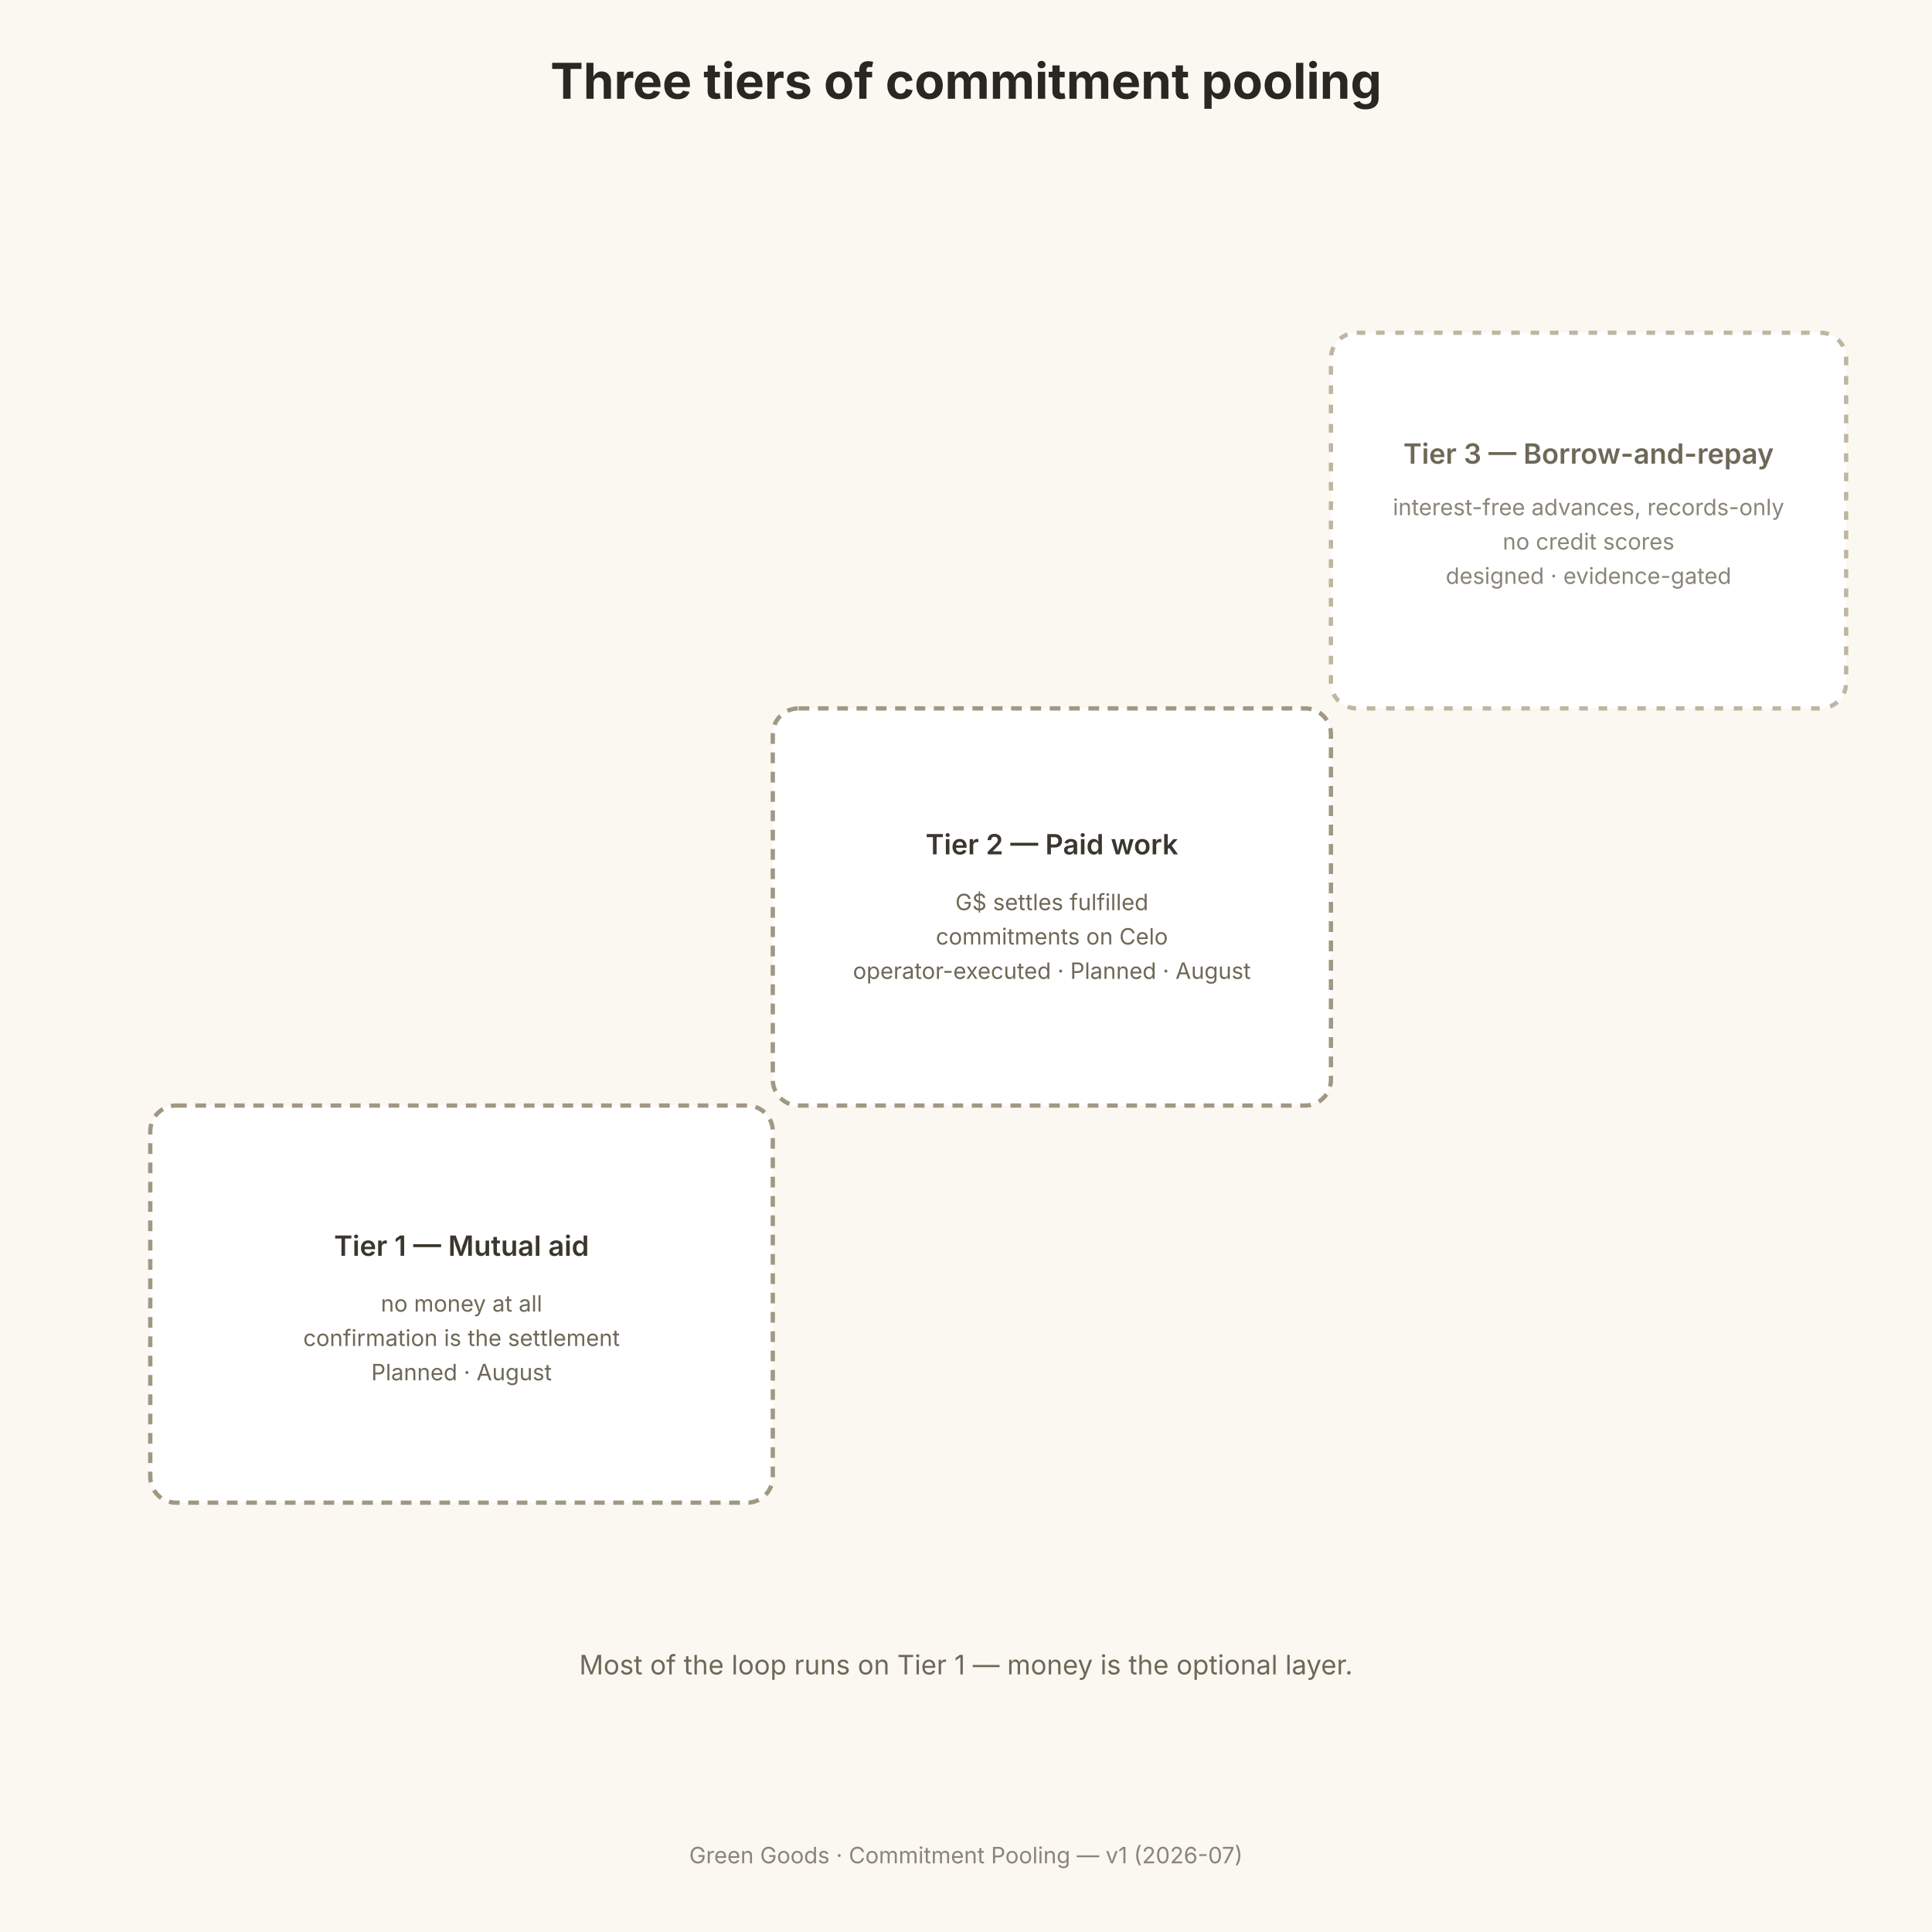
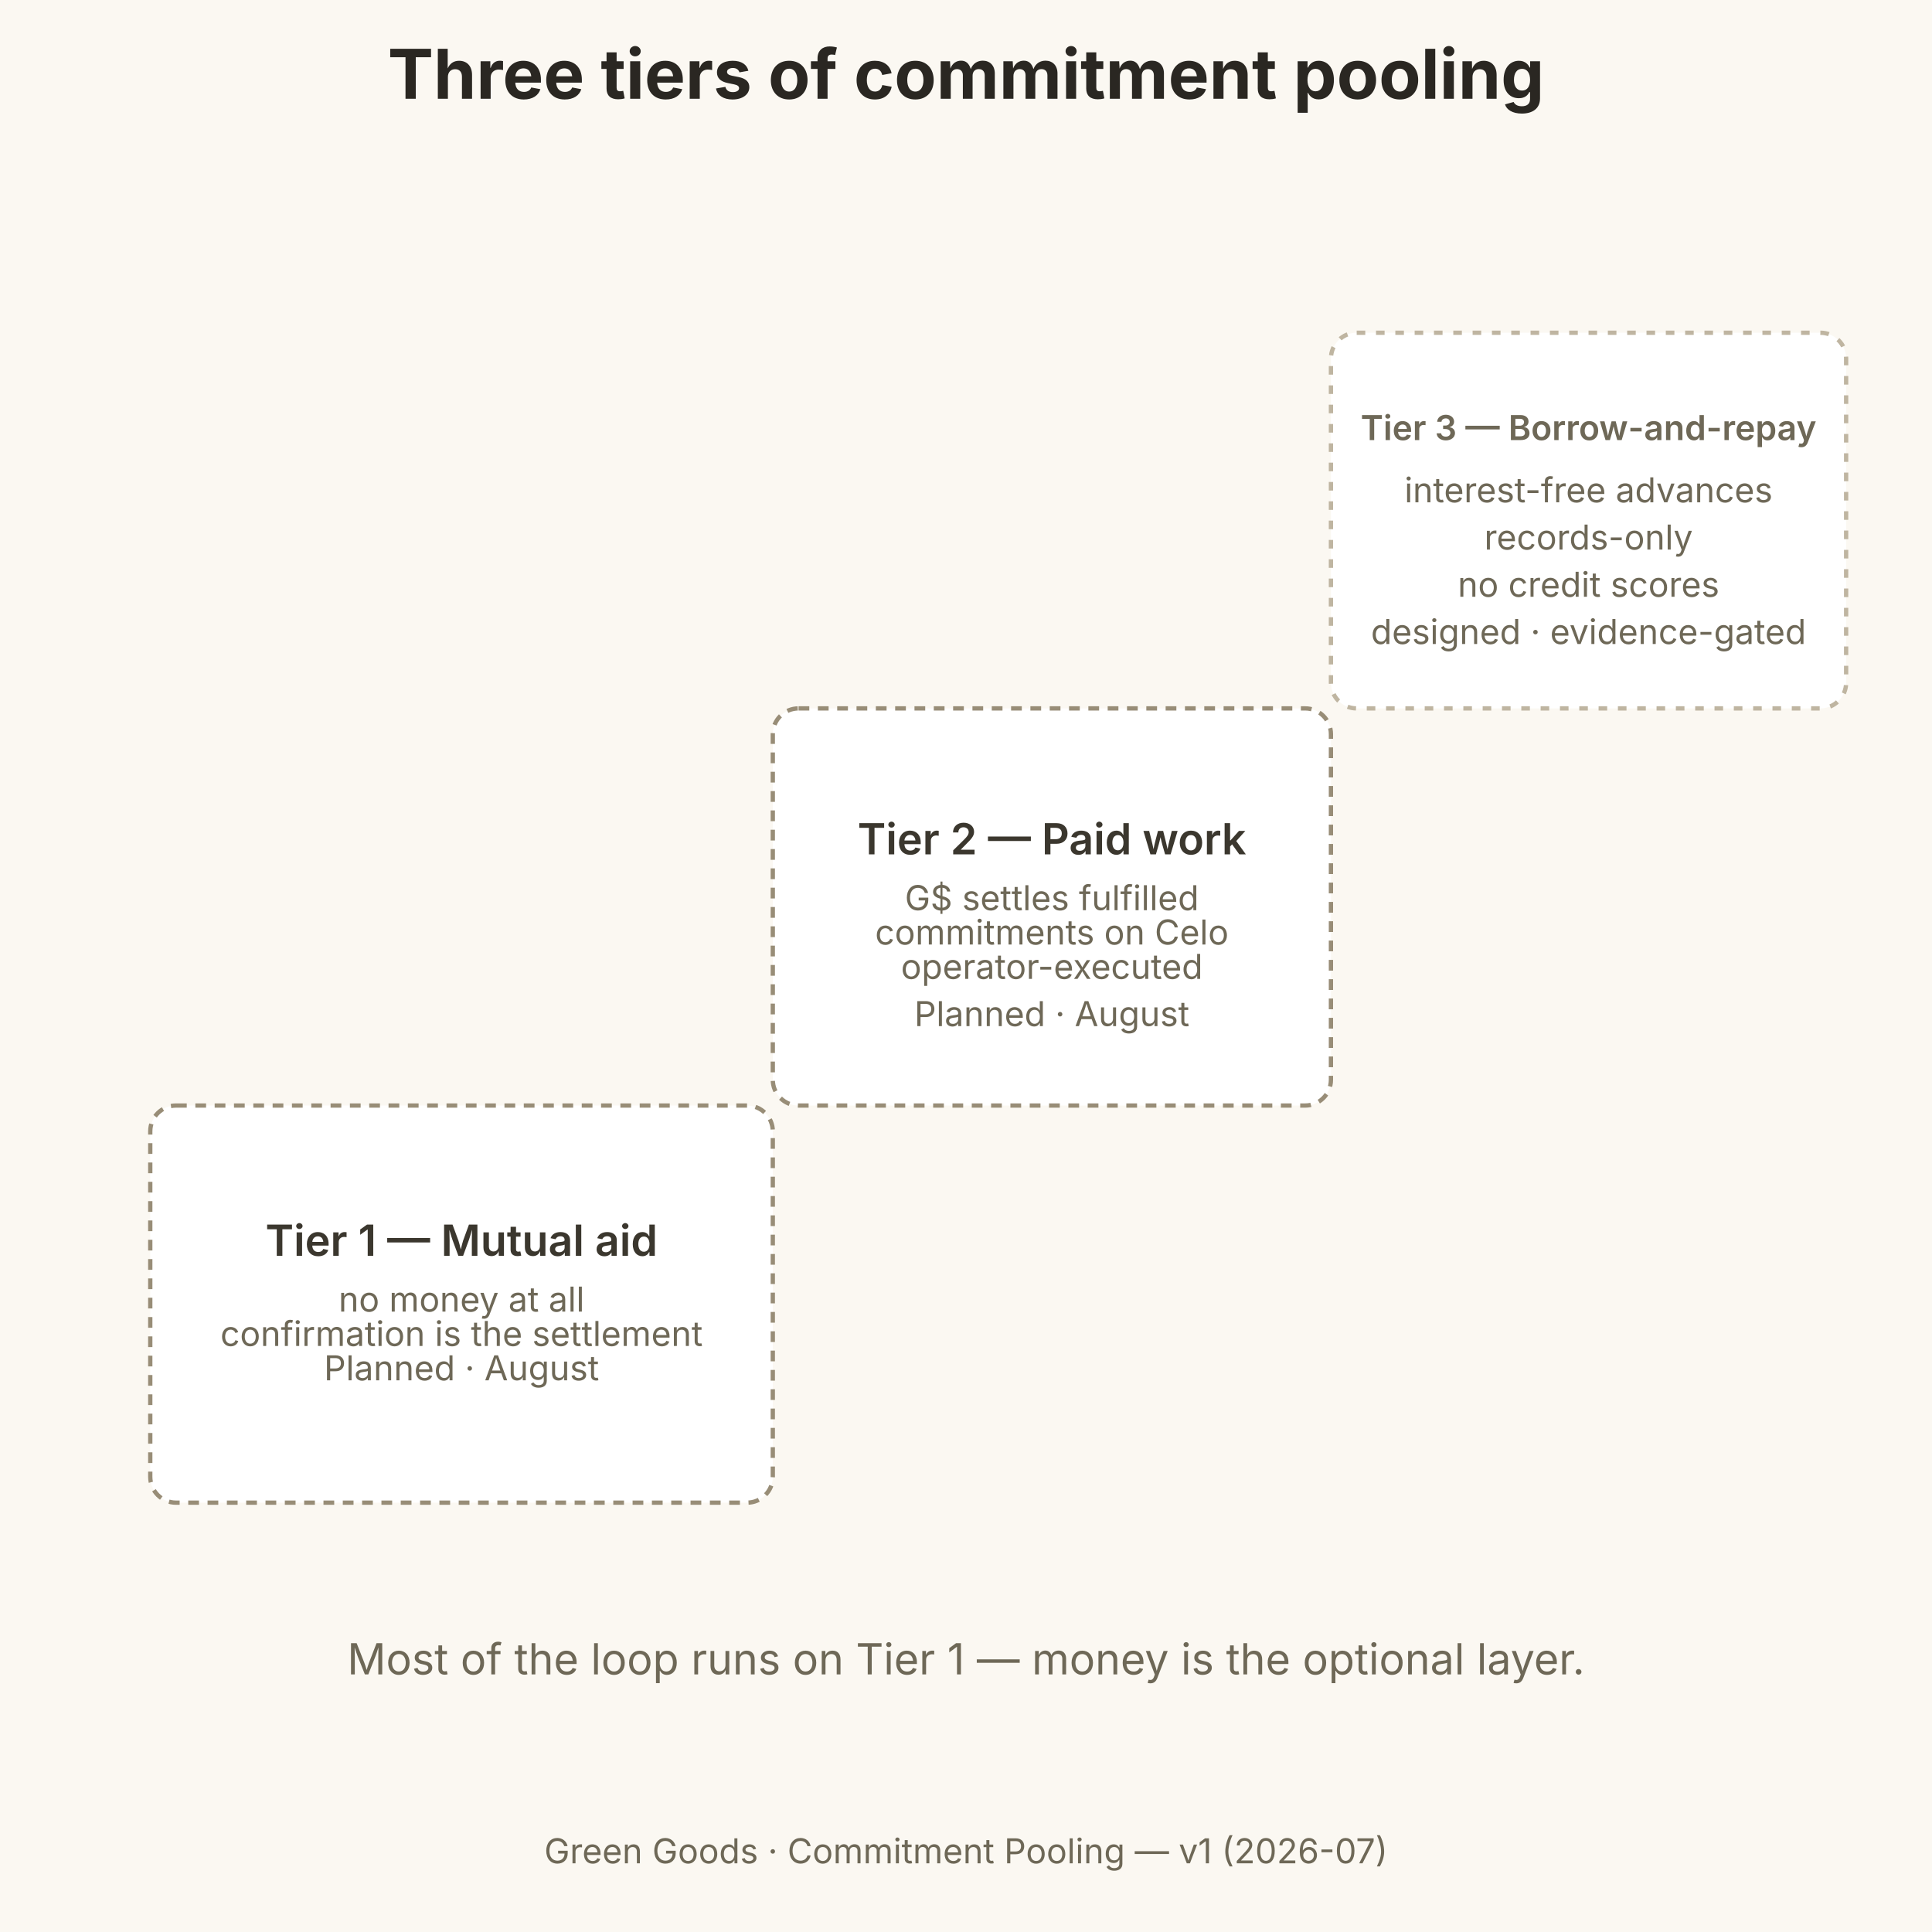
- <svg xmlns="http://www.w3.org/2000/svg" width="1800" height="1800" viewBox="0 0 900 900" font-family="Inter, 'Helvetica Neue', Arial, sans-serif">
+ <svg xmlns="http://www.w3.org/2000/svg" width="1800" height="1800" viewBox="0 0 900 900" font-family="Inter, 'Helvetica Neue', Arial, sans-serif" role="img" aria-labelledby="three-tiers-title three-tiers-desc">
  <rect x="0" y="0" width="900" height="900" fill="#FBF8F2" />
-   <text x="450" y="46" text-anchor="middle" font-size="23" font-weight="700" fill="#2A2722">Three tiers of commitment pooling</text>
+   <text x="450" y="46" text-anchor="middle" font-size="32" font-weight="700" fill="#2A2722">Three tiers of commitment pooling</text>
  <g>
-     <rect x="70" y="515" width="290" height="185" rx="12" fill="#FFFFFF" stroke="#A19884" stroke-width="2" stroke-dasharray="5 4" />
-     <text x="215" y="585" text-anchor="middle" font-size="13" font-weight="600" fill="#3B372E">Tier 1 — Mutual aid</text>
-     <text x="215" y="611" text-anchor="middle" font-size="10.5" fill="#6E6857">no money at all</text>
-     <text x="215" y="627" text-anchor="middle" font-size="10.5" fill="#6E6857">confirmation is the settlement</text>
-     <text x="215" y="643" text-anchor="middle" font-size="10.5" fill="#6E6857">Planned · August</text>
+     <rect x="70" y="515" width="290" height="185" rx="12" fill="#FFFFFF" stroke="#988D77" stroke-width="2" stroke-dasharray="5 4" />
+     <text x="215" y="585" text-anchor="middle" font-size="20" font-weight="600" fill="#3B372E">Tier 1 — Mutual aid</text>
+     <text x="215" y="611" text-anchor="middle" font-size="16" fill="#6E6857">no money at all</text>
+     <text x="215" y="627" text-anchor="middle" font-size="16" fill="#6E6857">confirmation is the settlement</text>
+     <text x="215" y="643" text-anchor="middle" font-size="16" fill="#6E6857">Planned · August</text>
  </g>
  <g>
-     <rect x="360" y="330" width="260" height="185" rx="12" fill="#FFFFFF" stroke="#A19884" stroke-width="2" stroke-dasharray="5 4" />
-     <text x="490" y="398" text-anchor="middle" font-size="13" font-weight="600" fill="#3B372E">Tier 2 — Paid work</text>
-     <text x="490" y="424" text-anchor="middle" font-size="10.5" fill="#6E6857">G$ settles fulfilled</text>
-     <text x="490" y="440" text-anchor="middle" font-size="10.5" fill="#6E6857">commitments on Celo</text>
-     <text x="490" y="456" text-anchor="middle" font-size="10.5" fill="#6E6857">operator-executed · Planned · August</text>
+     <rect x="360" y="330" width="260" height="185" rx="12" fill="#FFFFFF" stroke="#988D77" stroke-width="2" stroke-dasharray="5 4" />
+     <text x="490" y="398" text-anchor="middle" font-size="20" font-weight="600" fill="#3B372E">Tier 2 — Paid work</text>
+     <text x="490" y="424" text-anchor="middle" font-size="16" fill="#6E6857">G$ settles fulfilled</text>
+     <text x="490" y="440" text-anchor="middle" font-size="16" fill="#6E6857">commitments on Celo</text>
+     <text x="490" y="456" text-anchor="middle" font-size="16" fill="#6E6857">operator-executed</text>
+     <text x="490" y="478" text-anchor="middle" font-size="16" fill="#6E6857">Planned · August</text>
  </g>
  <g>
    <rect x="620" y="155" width="240" height="175" rx="12" fill="#FFFFFF" stroke="#BFB5A1" stroke-width="2" stroke-dasharray="4 5" />
-     <text x="740" y="216" text-anchor="middle" font-size="13" font-weight="600" fill="#6E6857">Tier 3 — Borrow-and-repay</text>
-     <text x="740" y="240" text-anchor="middle" font-size="10.5" fill="#8A8578">interest-free advances, records-only</text>
-     <text x="740" y="256" text-anchor="middle" font-size="10.5" fill="#8A8578">no credit scores</text>
-     <text x="740" y="272" text-anchor="middle" font-size="10.5" fill="#8A8578">designed · evidence-gated</text>
+     <text x="740" y="205" text-anchor="middle" font-size="16" font-weight="600" fill="#6E6857">Tier 3 — Borrow-and-repay</text>
+     <text x="740" y="234" text-anchor="middle" font-size="16" fill="#6E6857">interest-free advances</text>
+     <text x="740" y="256" text-anchor="middle" font-size="16" fill="#6E6857">records-only</text>
+     <text x="740" y="278" text-anchor="middle" font-size="16" fill="#6E6857">no credit scores</text>
+     <text x="740" y="300" text-anchor="middle" font-size="16" fill="#6E6857">designed · evidence-gated</text>
  </g>
-   <text x="450" y="780" text-anchor="middle" font-size="12.5" fill="#6E6857">Most of the loop runs on Tier 1 — money is the optional layer.</text>
-   <text x="450" y="868" text-anchor="middle" font-size="10.5" fill="#8A8578">Green Goods · Commitment Pooling — v1 (2026-07)</text>
+   <text x="450" y="780" text-anchor="middle" font-size="20" fill="#6E6857">Most of the loop runs on Tier 1 — money is the optional layer.</text>
+   <text x="450" y="868" text-anchor="middle" font-size="16" fill="#6E6857">Green Goods · Commitment Pooling — v1 (2026-07)</text>
</svg>
